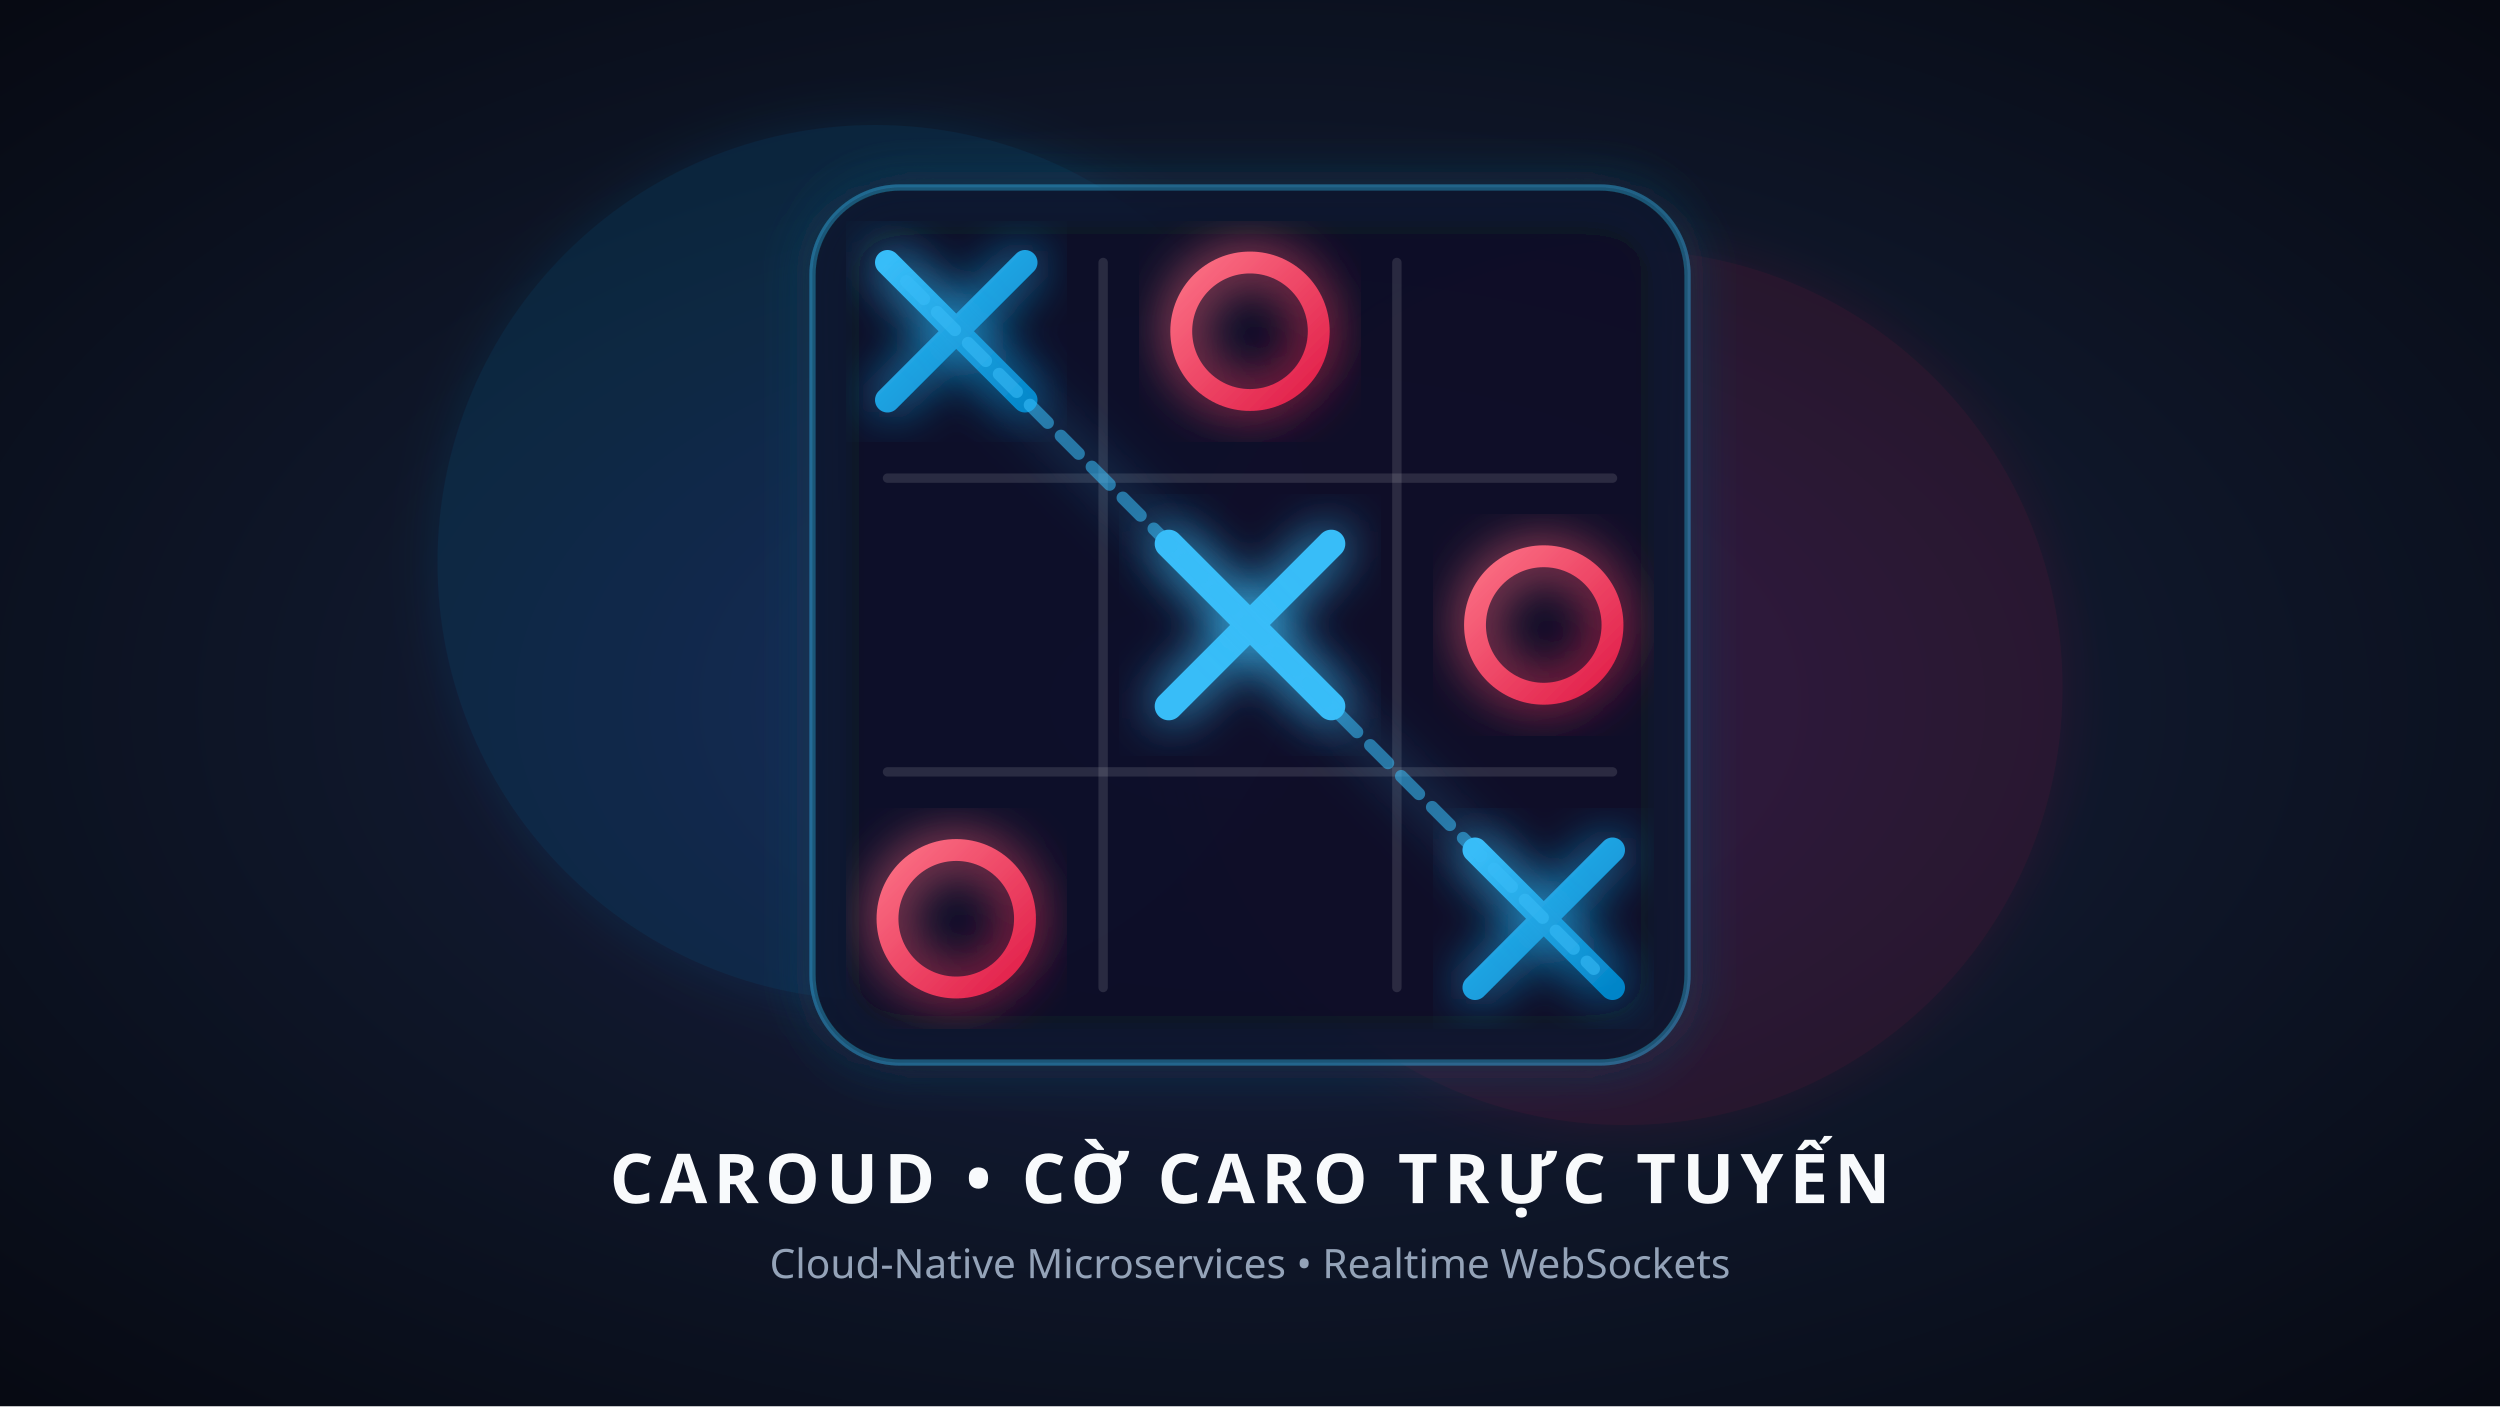
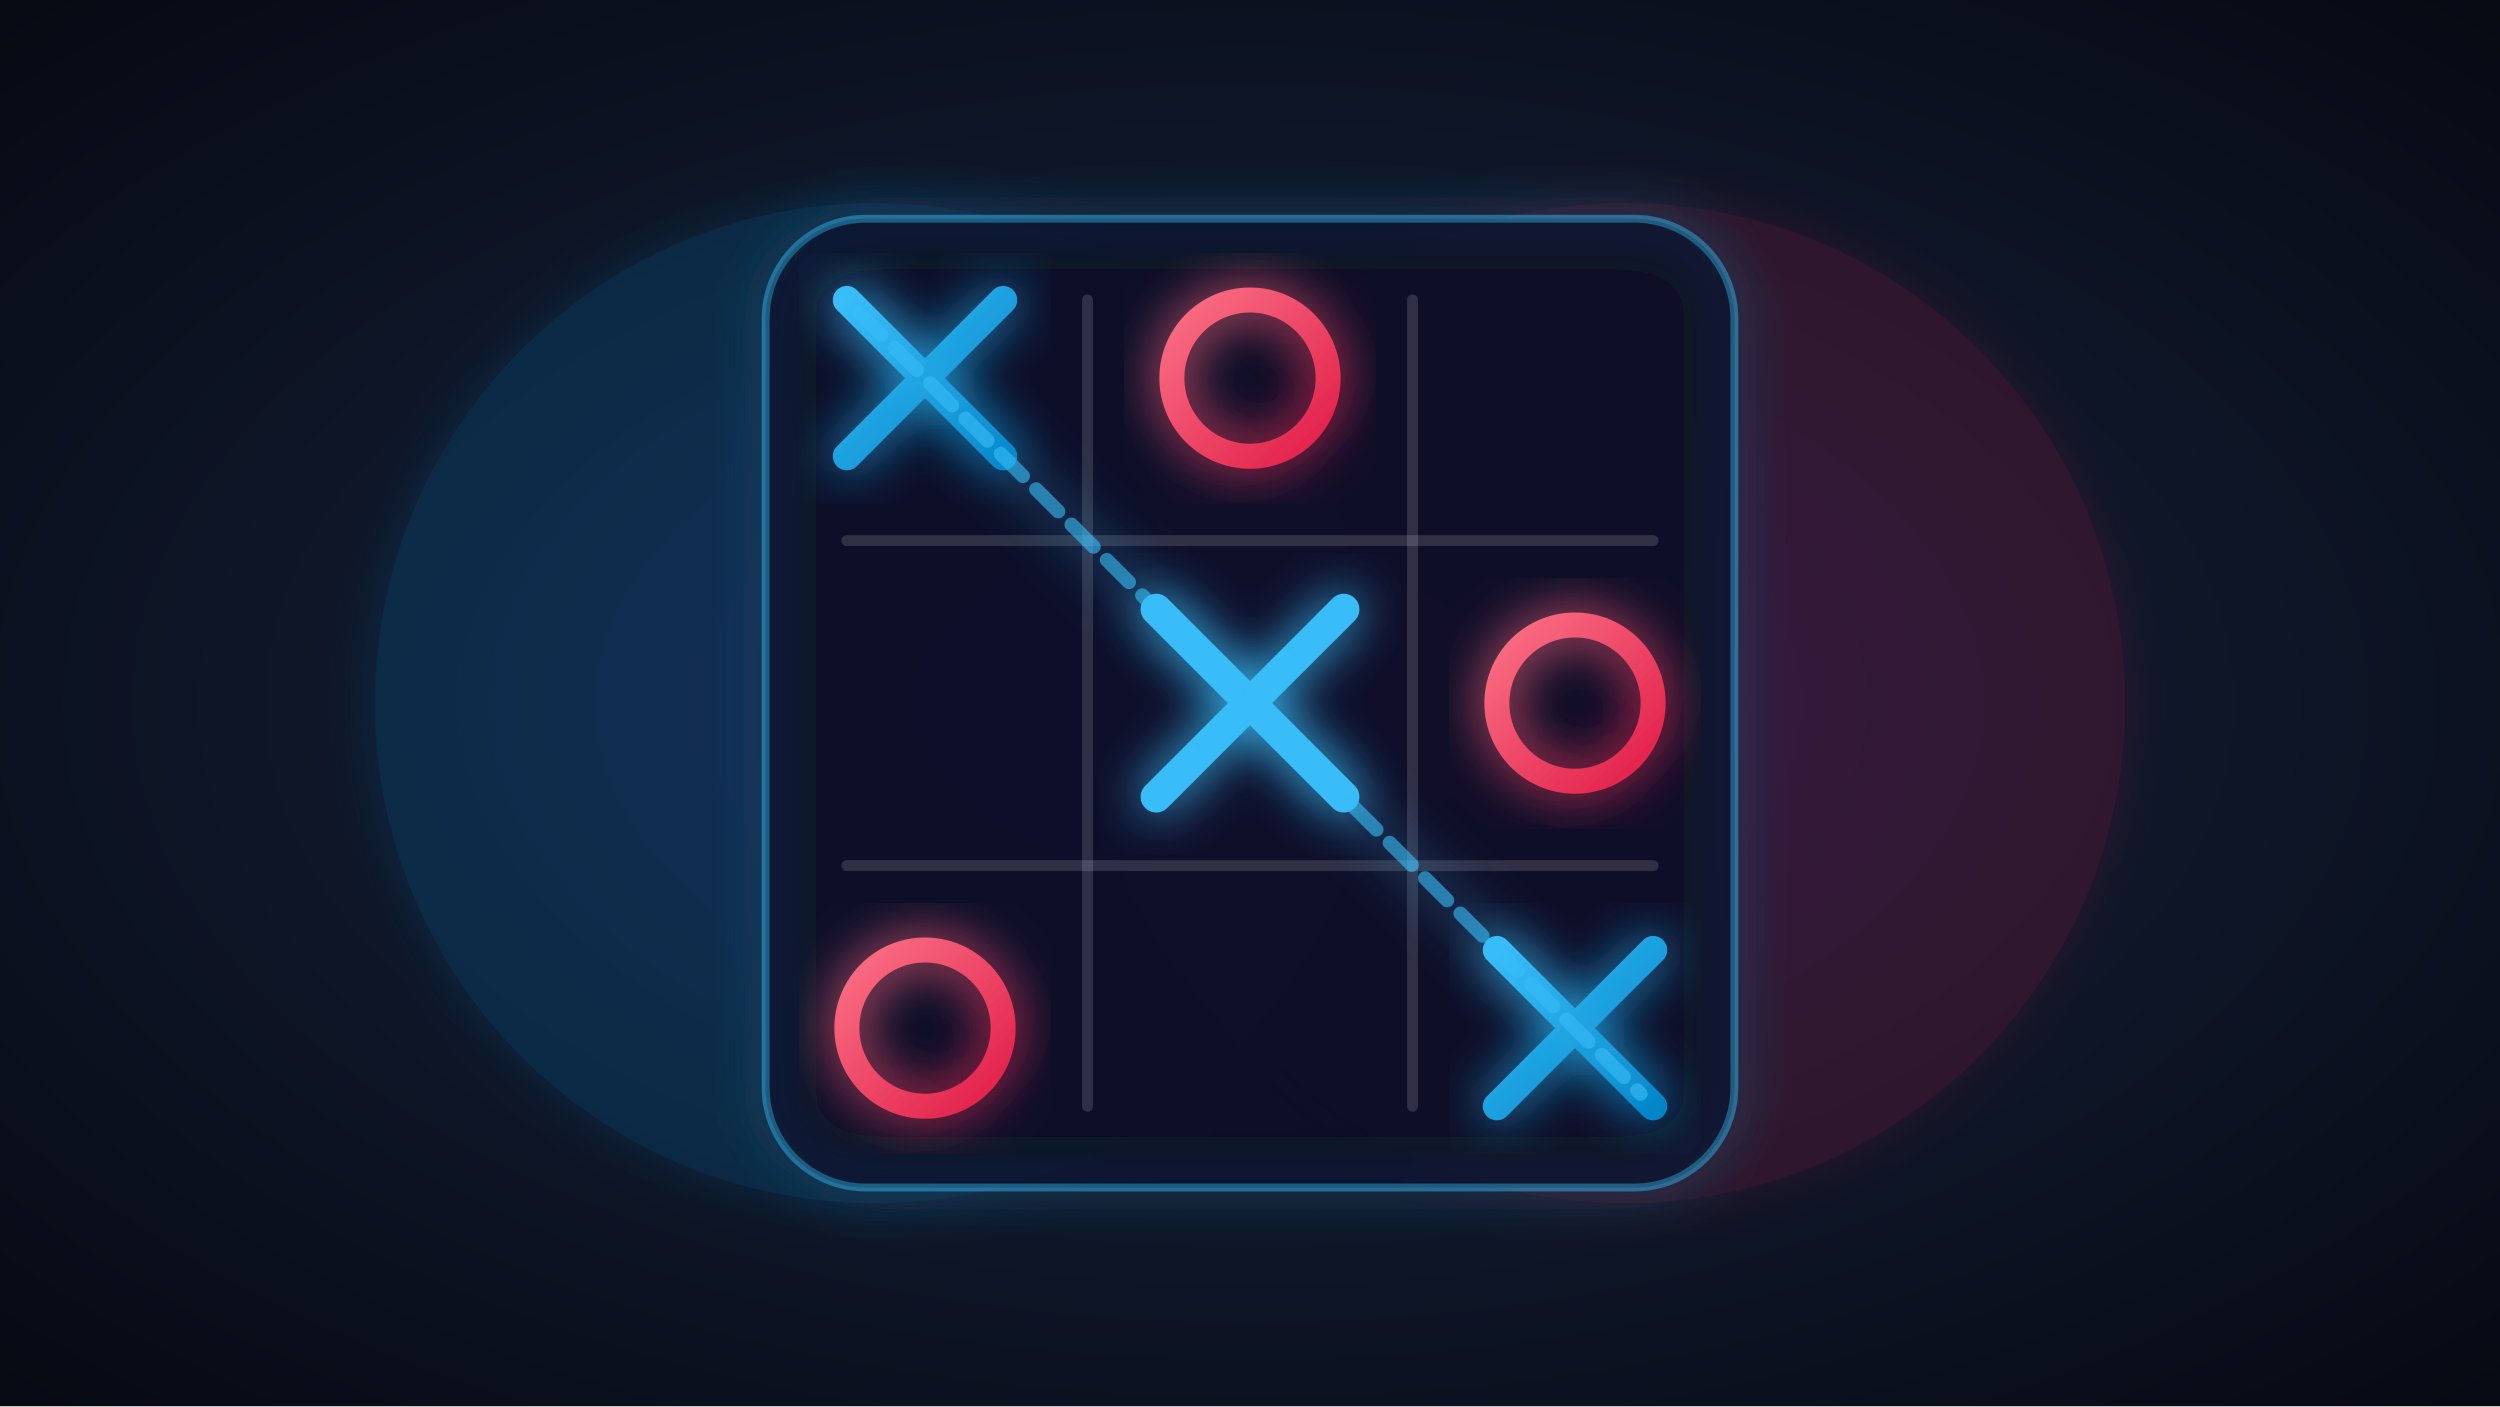
<svg xmlns="http://www.w3.org/2000/svg" viewBox="0 0 800 450" width="800" height="450">
  <defs>
    <radialGradient id="bg-caro" cx="50%" cy="50%" r="70%">
      <stop offset="0%" stop-color="#1e1b4b" />
      <stop offset="50%" stop-color="#0f172a" />
      <stop offset="100%" stop-color="#070a13" />
    </radialGradient>
    <linearGradient id="cyan-glow-c" x1="0%" y1="0%" x2="100%" y2="100%">
      <stop offset="0%" stop-color="#38bdf8" />
      <stop offset="100%" stop-color="#0284c7" />
    </linearGradient>
    <linearGradient id="rose-glow-c" x1="0%" y1="0%" x2="100%" y2="100%">
      <stop offset="0%" stop-color="#fb7185" />
      <stop offset="100%" stop-color="#e11d48" />
    </linearGradient>
    <filter id="glow-neon" x="-30%" y="-30%" width="160%" height="160%">
      <feGaussianBlur stdDeviation="8" result="blur" />
      <feComposite in="SourceGraphic" in2="blur" operator="over" />
    </filter>
  </defs>
  <rect width="800" height="450" fill="url(#bg-caro)" />
-   <circle cx="280" cy="180" r="140" fill="#0284c7" opacity="0.15" filter="url(#glow-neon)" />
-   <circle cx="520" cy="220" r="140" fill="#e11d48" opacity="0.12" filter="url(#glow-neon)" />
-   <g transform="translate(260, 60)">
-     <rect x="0" y="0" width="280" height="280" rx="28" fill="rgba(15, 23, 42, 0.75)" stroke="rgba(56, 189, 248, 0.35)" stroke-width="2" filter="url(#glow-neon)" />
-     <g stroke="rgba(255, 255, 255, 0.12)" stroke-width="3" stroke-linecap="round">
-       <line x1="93" y1="24" x2="93" y2="256" />
-       <line x1="187" y1="24" x2="187" y2="256" />
-       <line x1="24" y1="93" x2="256" y2="93" />
-       <line x1="24" y1="187" x2="256" y2="187" />
+   <circle cx="280" cy="225" r="160" fill="#0284c7" opacity="0.18" filter="url(#glow-neon)" />
+   <circle cx="520" cy="225" r="160" fill="#e11d48" opacity="0.15" filter="url(#glow-neon)" />
+   <g transform="translate(245, 70)">
+     <rect x="0" y="0" width="310" height="310" rx="32" fill="rgba(15, 23, 42, 0.75)" stroke="rgba(56, 189, 248, 0.4)" stroke-width="2.5" filter="url(#glow-neon)" />
+     <g stroke="rgba(255, 255, 255, 0.14)" stroke-width="3.5" stroke-linecap="round">
+       <line x1="103" y1="26" x2="103" y2="284" />
+       <line x1="207" y1="26" x2="207" y2="284" />
+       <line x1="26" y1="103" x2="284" y2="103" />
+       <line x1="26" y1="207" x2="284" y2="207" />
    </g>
-     <g transform="translate(46, 46)" filter="url(#glow-neon)">
-       <line x1="-22" y1="-22" x2="22" y2="22" stroke="url(#cyan-glow-c)" stroke-width="8" stroke-linecap="round" />
-       <line x1="22" y1="-22" x2="-22" y2="22" stroke="url(#cyan-glow-c)" stroke-width="8" stroke-linecap="round" />
+     <g transform="translate(51, 51)" filter="url(#glow-neon)">
+       <line x1="-25" y1="-25" x2="25" y2="25" stroke="url(#cyan-glow-c)" stroke-width="9" stroke-linecap="round" />
+       <line x1="25" y1="-25" x2="-25" y2="25" stroke="url(#cyan-glow-c)" stroke-width="9" stroke-linecap="round" />
    </g>
-     <circle cx="140" cy="46" r="22" fill="none" stroke="url(#rose-glow-c)" stroke-width="7" filter="url(#glow-neon)" />
-     <g transform="translate(140, 140)" filter="url(#glow-neon)">
-       <line x1="-26" y1="-26" x2="26" y2="26" stroke="#38bdf8" stroke-width="9" stroke-linecap="round" />
-       <line x1="26" y1="-26" x2="-26" y2="26" stroke="#38bdf8" stroke-width="9" stroke-linecap="round" />
+     <circle cx="155" cy="51" r="25" fill="none" stroke="url(#rose-glow-c)" stroke-width="8" filter="url(#glow-neon)" />
+     <g transform="translate(155, 155)" filter="url(#glow-neon)">
+       <line x1="-30" y1="-30" x2="30" y2="30" stroke="#38bdf8" stroke-width="10" stroke-linecap="round" />
+       <line x1="30" y1="-30" x2="-30" y2="30" stroke="#38bdf8" stroke-width="10" stroke-linecap="round" />
    </g>
-     <circle cx="234" cy="140" r="22" fill="none" stroke="url(#rose-glow-c)" stroke-width="7" filter="url(#glow-neon)" />
-     <circle cx="46" cy="234" r="22" fill="none" stroke="url(#rose-glow-c)" stroke-width="7" filter="url(#glow-neon)" />
-     <g transform="translate(234, 234)" filter="url(#glow-neon)">
-       <line x1="-22" y1="-22" x2="22" y2="22" stroke="url(#cyan-glow-c)" stroke-width="8" stroke-linecap="round" />
-       <line x1="22" y1="-22" x2="-22" y2="22" stroke="url(#cyan-glow-c)" stroke-width="8" stroke-linecap="round" />
+     <circle cx="259" cy="155" r="25" fill="none" stroke="url(#rose-glow-c)" stroke-width="8" filter="url(#glow-neon)" />
+     <circle cx="51" cy="259" r="25" fill="none" stroke="url(#rose-glow-c)" stroke-width="8" filter="url(#glow-neon)" />
+     <g transform="translate(259, 259)" filter="url(#glow-neon)">
+       <line x1="-25" y1="-25" x2="25" y2="25" stroke="url(#cyan-glow-c)" stroke-width="9" stroke-linecap="round" />
+       <line x1="25" y1="-25" x2="-25" y2="25" stroke="url(#cyan-glow-c)" stroke-width="9" stroke-linecap="round" />
    </g>
-     <line x1="30" y1="30" x2="250" y2="250" stroke="#38bdf8" stroke-width="4" stroke-linecap="round" opacity="0.6" stroke-dasharray="8,6" filter="url(#glow-neon)" />
-   </g>
-   <g transform="translate(400, 385)">
-     <text x="0" y="0" fill="#f8fafc" font-family="Montserrat, sans-serif" font-weight="900" font-size="22" text-anchor="middle" letter-spacing="2">CAROUD • CỜ CARO TRỰC TUYẾN</text>
-     <text x="0" y="24" fill="#94a3b8" font-family="Poppins, sans-serif" font-weight="500" font-size="13" text-anchor="middle">Cloud-Native Microservices • Realtime WebSockets</text>
+     <line x1="30" y1="30" x2="280" y2="280" stroke="#38bdf8" stroke-width="4.5" stroke-linecap="round" opacity="0.65" stroke-dasharray="10,6" filter="url(#glow-neon)" />
  </g>
</svg>
